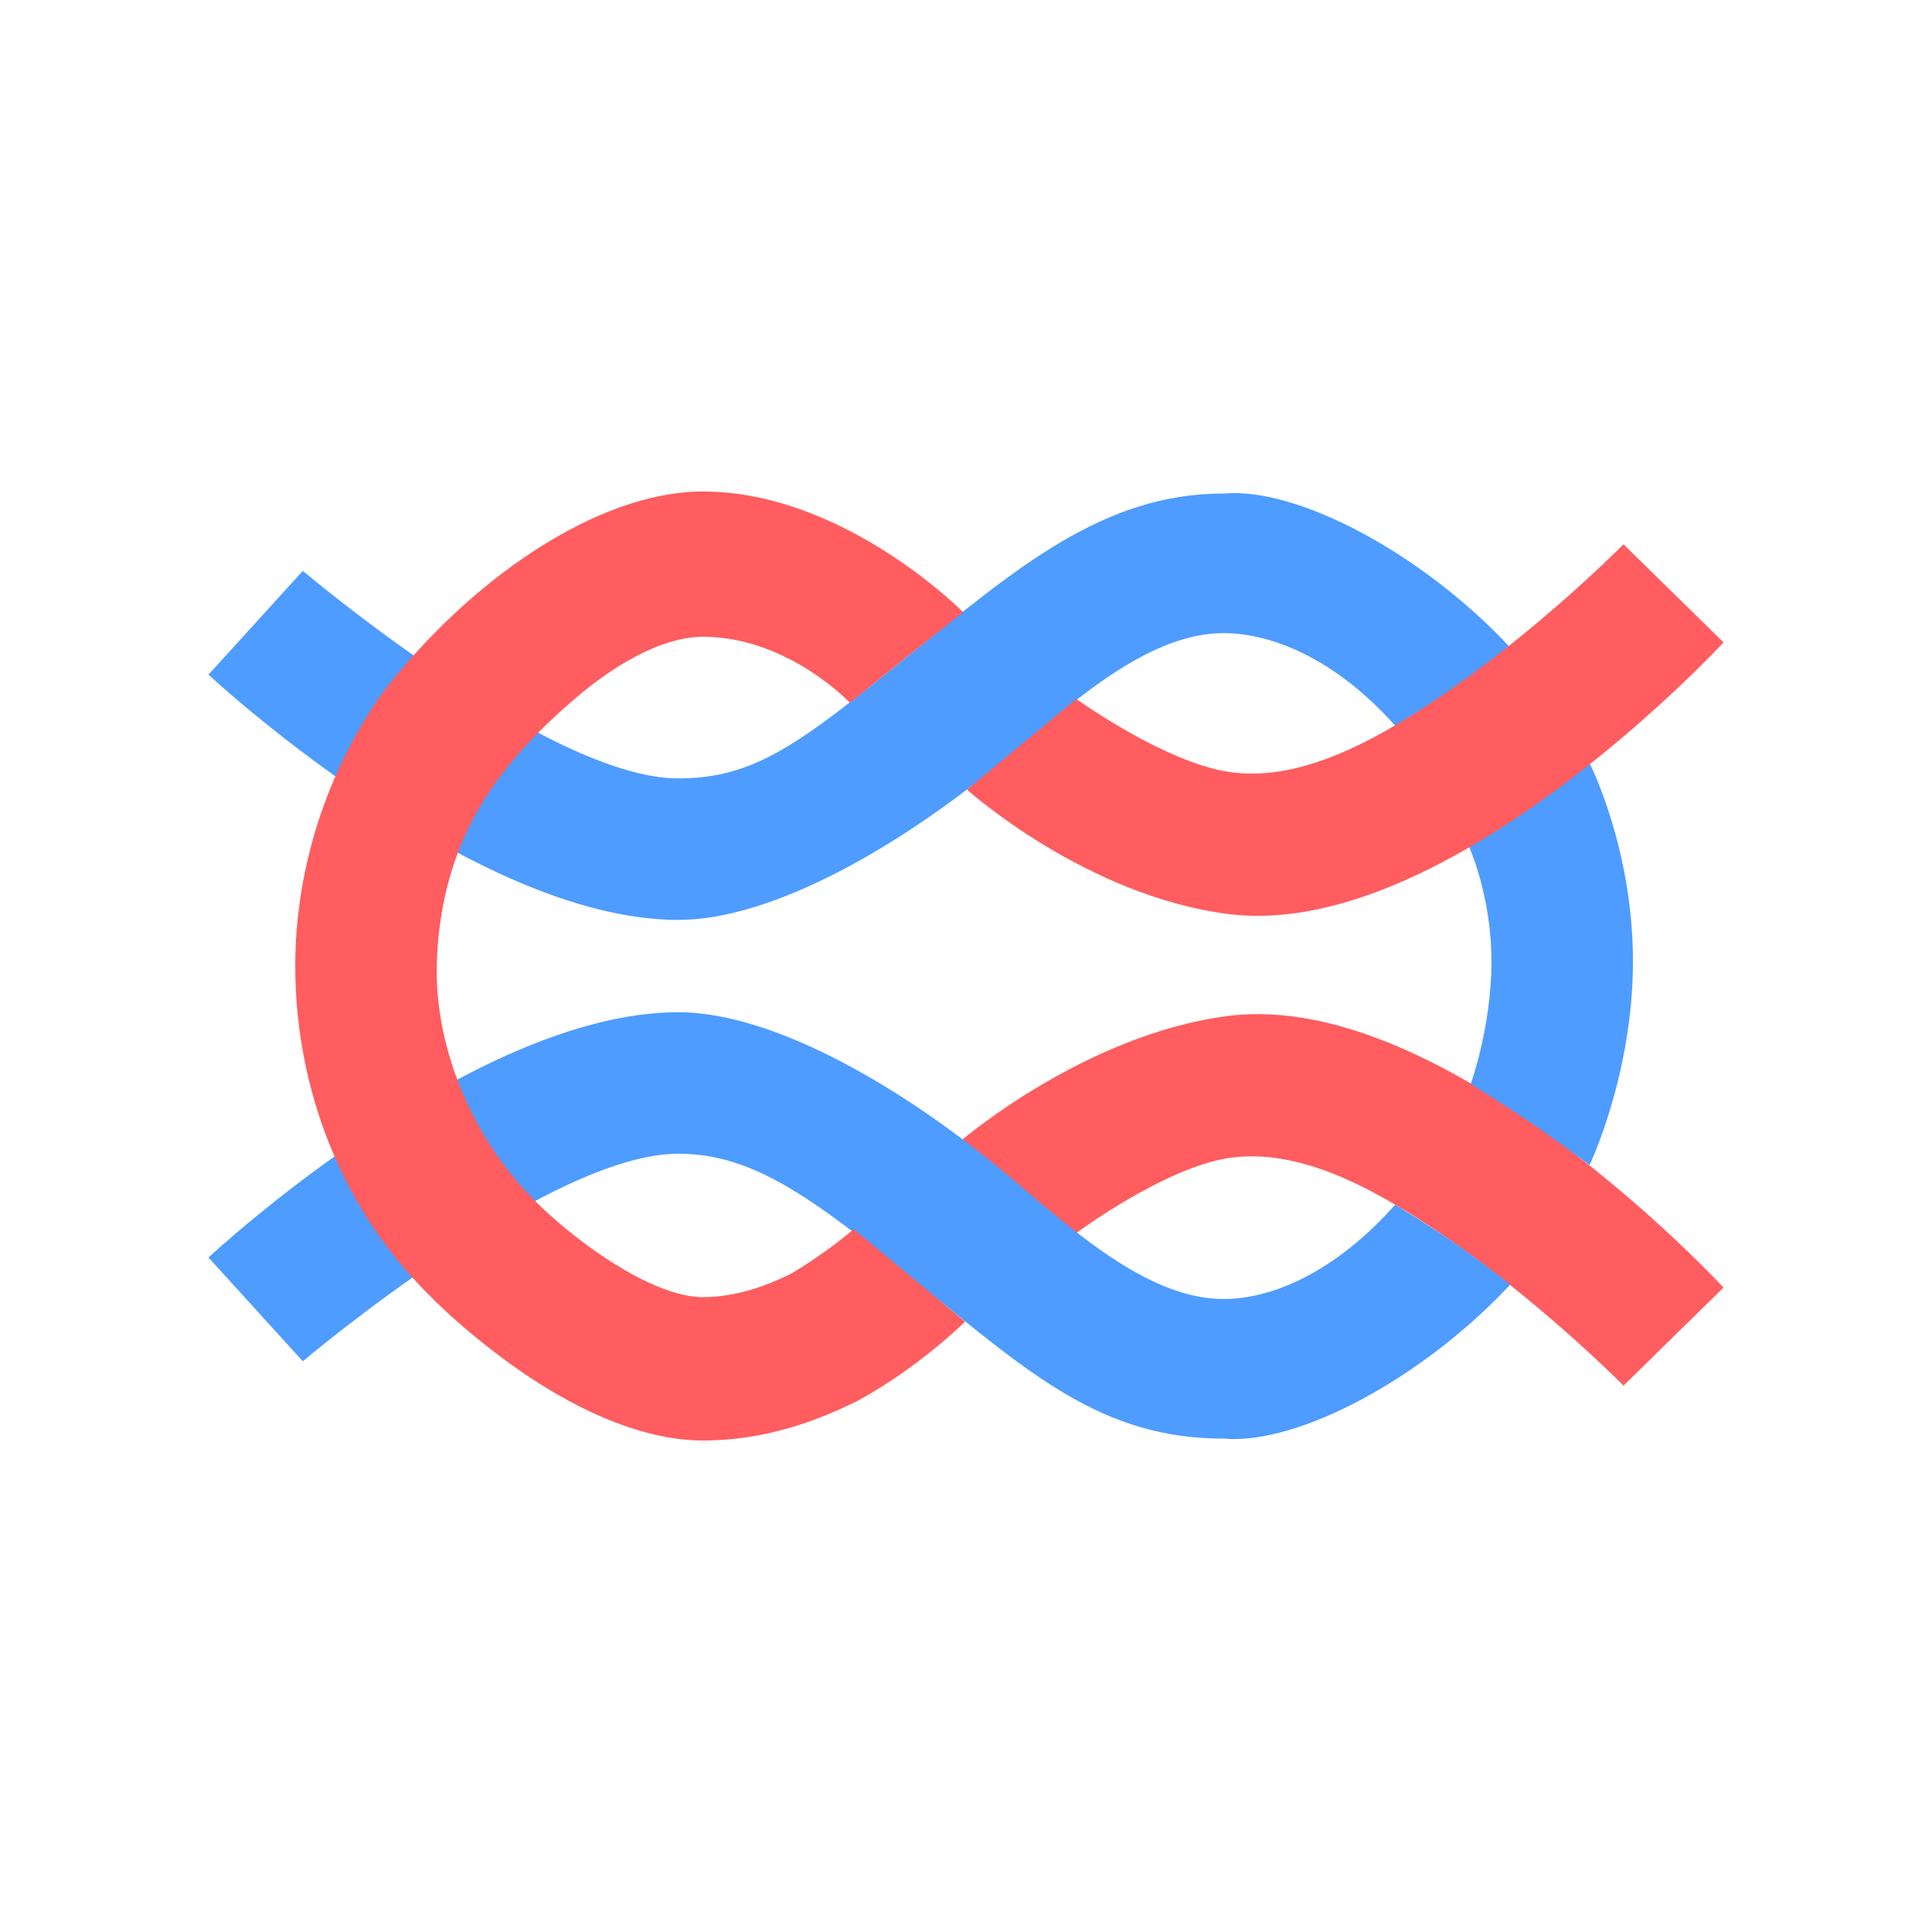
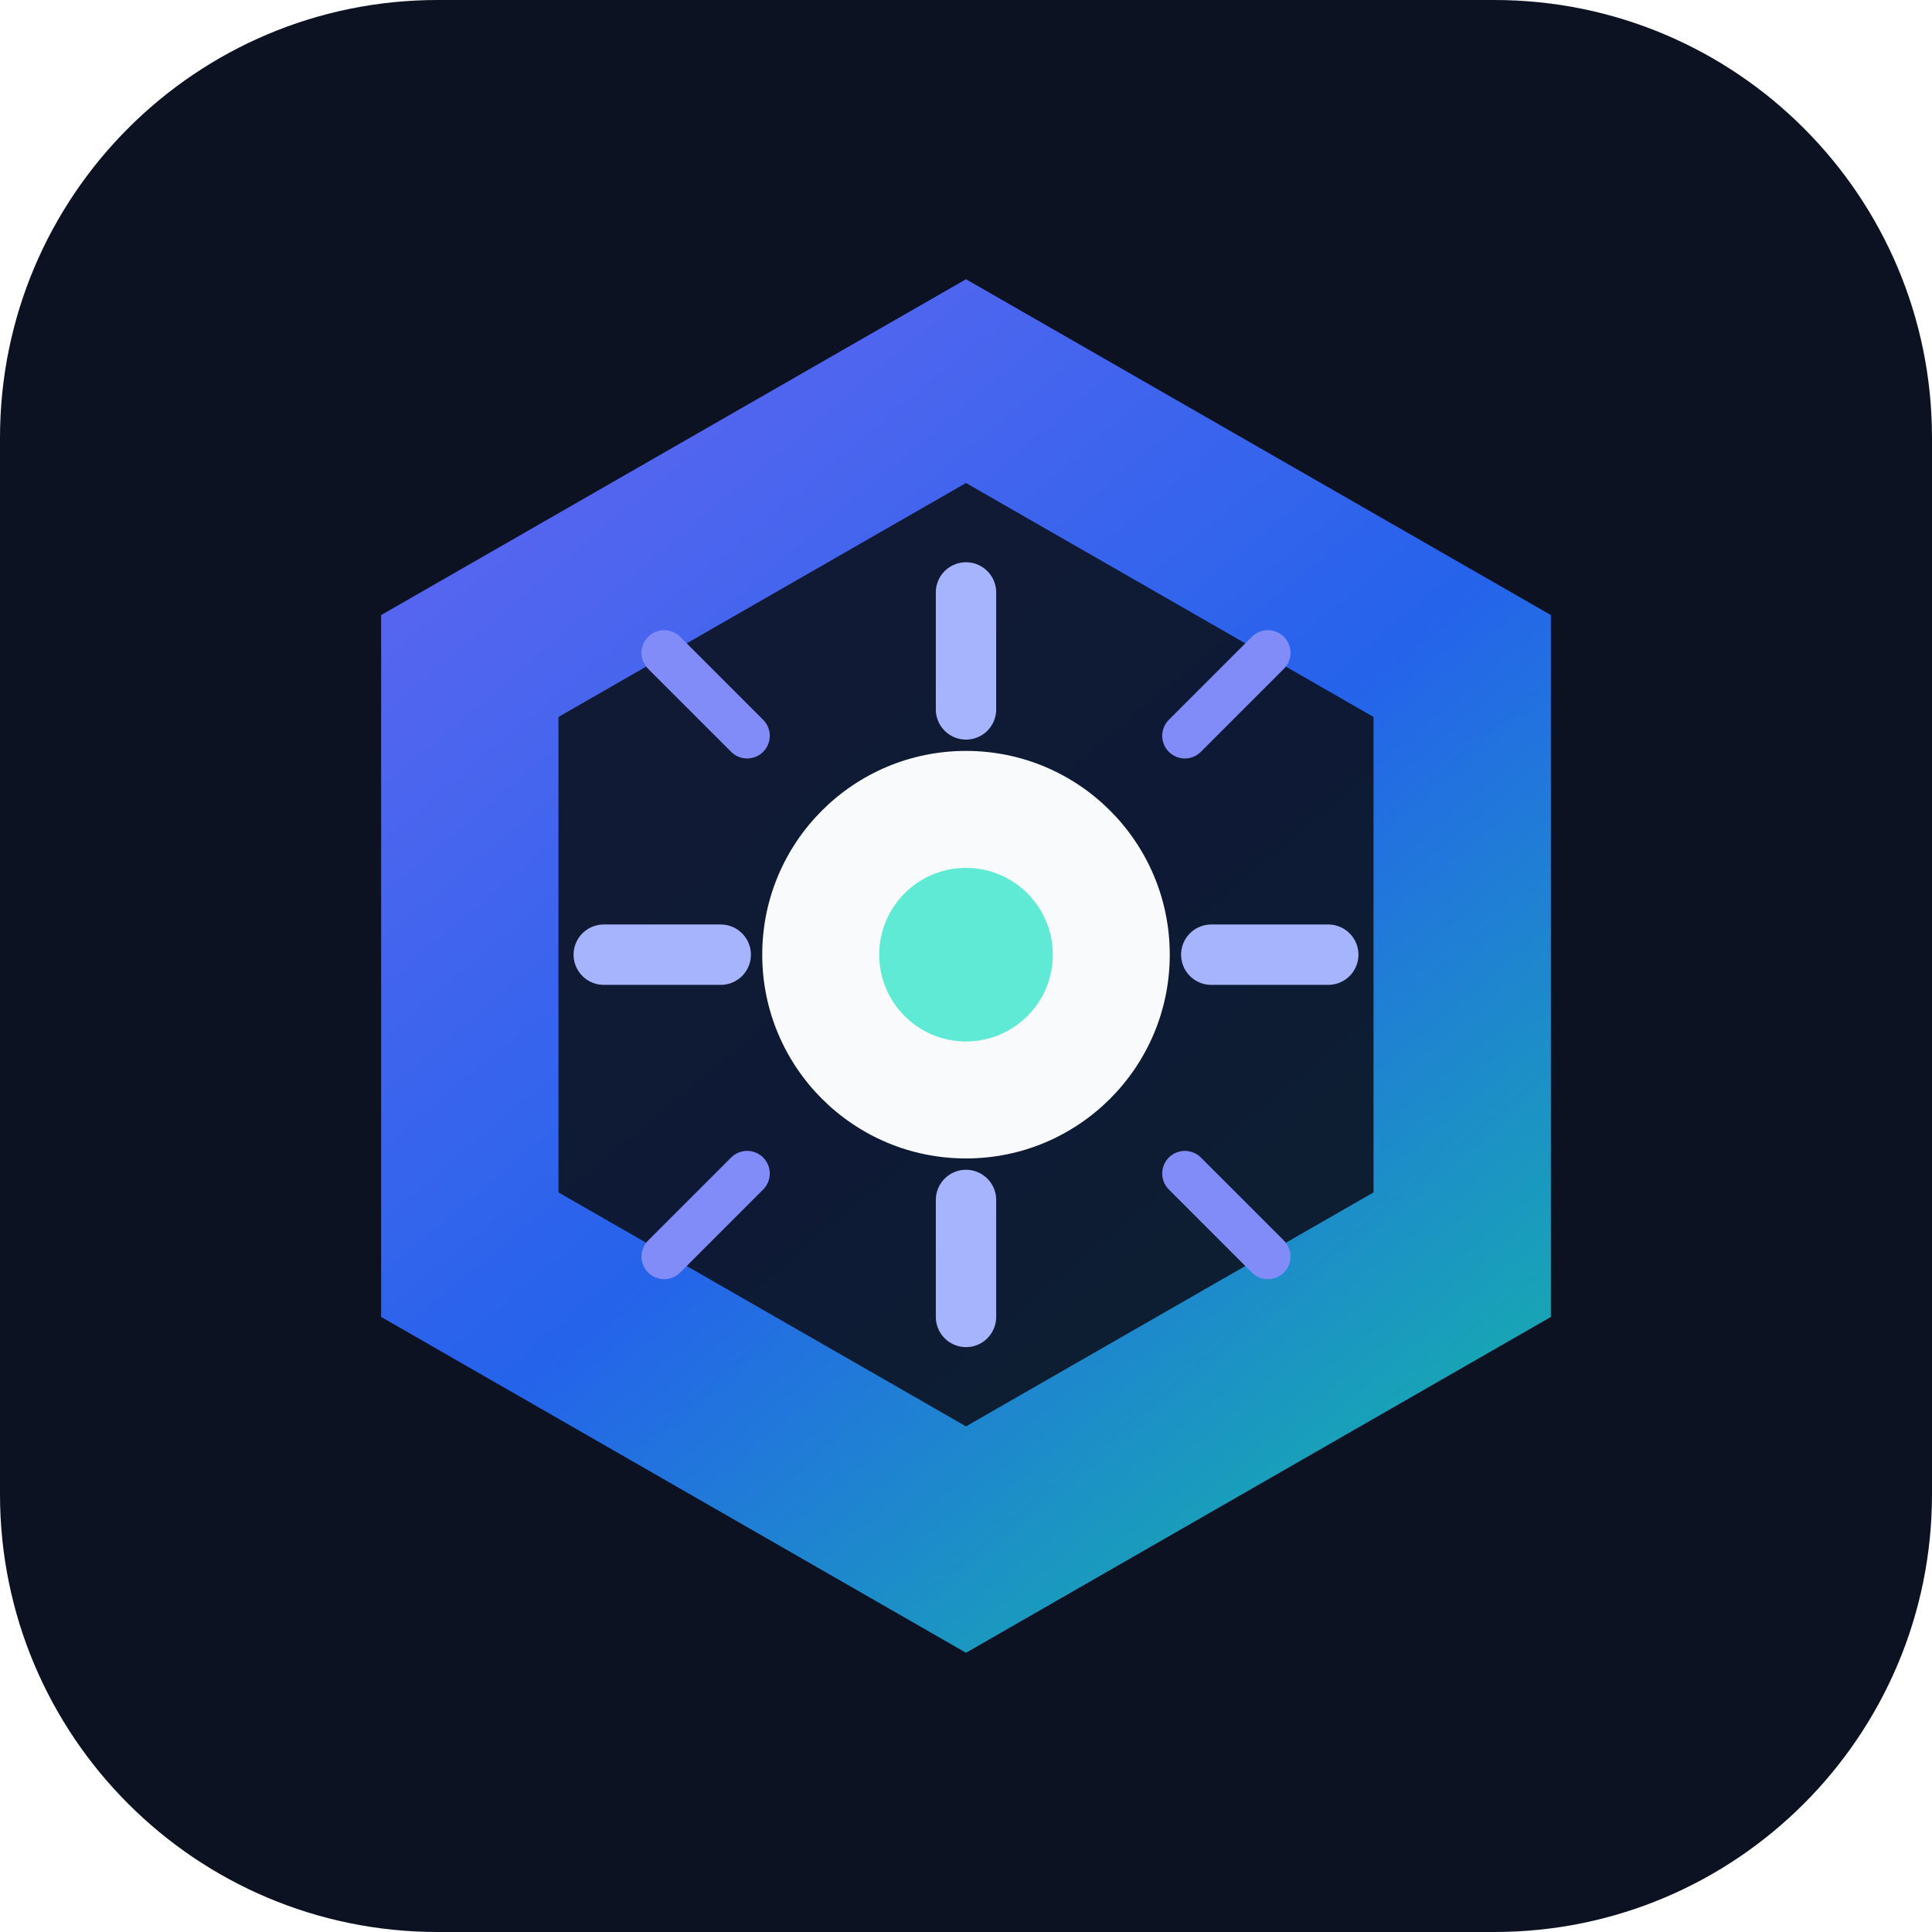
<svg xmlns="http://www.w3.org/2000/svg" width="512" height="512" viewBox="0 0 512 512" fill="none">
-   <path d="M254.75 302.25L285.25 326.75C285.25 326.75 308.587 309.418 325.75 306.875C343.75 304.208 362.954 314.244 380.75 326.208C407.629 344.279 430.25 367.208 430.25 367.208L456.75 341.208C456.75 341.208 383.686 262.047 325.75 269.208C287.75 273.905 254.75 302.25 254.75 302.25Z" fill="#FF5D5F" />
-   <path d="M80.25 151.286L55.25 178.786C55.25 178.786 124.902 243.786 179.75 243.786C204.75 243.786 239.419 224.201 269.25 198.757C286.25 184.257 305.25 167.786 324.25 167.786C337.021 167.786 353.866 174.551 369.75 192.316C369.75 192.316 380.003 186.168 386.25 181.75C391.74 177.868 399.896 171.25 399.896 171.25C377.047 146.864 343.998 129.038 324.25 130.786C292.25 130.79 269.25 150.711 240.75 173.75C212.25 196.789 200.25 206.286 179.75 206.286C145.25 206.286 80.25 151.286 80.25 151.286Z" fill="#4E9CFF" />
-   <path d="M80.25 360.75L55.25 333.25C55.25 333.25 124.902 268.25 179.75 268.25C204.75 268.25 239.419 287.835 269.25 313.279C286.25 327.779 305.25 344.25 324.25 344.25C337.083 344.25 353.799 337.207 369.75 319.25C369.75 319.25 379.339 325.161 385.25 329.25C391.328 333.455 400.25 340.407 400.25 340.407C377.39 364.987 344.1 383.007 324.25 381.25C292.25 381.246 273.25 364.289 244.75 341.25C216.25 318.211 200.25 305.75 179.75 305.75C145.25 305.75 80.25 360.75 80.25 360.75Z" fill="#4E9CFF" />
-   <path d="M406.25 213.25C399.745 217.746 389.25 224.25 389.25 224.25C389.25 224.25 395.25 237.25 395.25 254.75C395.25 272.25 389.75 287.25 389.75 287.25C389.75 287.25 399.172 293.135 405.25 297.25C411.564 301.525 421.25 308.75 421.25 308.75C421.25 308.75 432.75 284.75 432.75 254.75C432.75 224.75 421.25 202.25 421.25 202.25C421.25 202.25 412.226 209.12 406.25 213.25Z" fill="#4E9CFF" />
-   <path d="M256.25 209.25L285.25 185.25C285.25 185.25 308.587 202.04 325.75 204.583C343.75 207.25 362.954 197.214 380.75 185.25C407.629 167.179 430.25 144.25 430.25 144.25L456.75 170.25C456.75 170.25 383.686 249.411 325.75 242.25C287.75 237.553 256.25 209.25 256.25 209.25Z" fill="#FF5D5F" />
-   <path d="M186.255 130.25C223.755 130.25 255.25 162.25 255.25 162.25C255.25 162.25 246.487 169.155 240.75 173.75C234.775 178.536 225.25 186.25 225.25 186.25C225.25 186.25 208.755 168.75 186.255 168.75C177.028 168.75 165.039 174.292 152.255 185.25C142.391 193.705 132.129 204.216 125.255 217.25C119.31 228.52 116.068 241.802 115.755 255.75C115.361 273.269 121.571 291.634 131.755 306.25C138.58 316.046 146.726 323.418 155.255 329.75C166.323 337.968 177.865 343.75 186.255 343.75C195.217 343.75 203.274 340.635 209.255 337.75C218.755 332.25 226.25 325.75 226.25 325.75L255.75 350.25C255.75 350.25 243.75 362.25 227.255 371.25C216.595 376.507 202.895 381.75 186.255 381.75C169.626 381.75 150.315 372.915 132.255 359.25C120.579 350.416 109.135 339.948 100.255 327.25C85.701 306.438 78.2 281.118 78.25 255.75C78.301 230.065 86.582 204.625 101.255 183.75C124.255 153.75 158.273 130.25 186.255 130.25Z" fill="#FF5D5F" />
+   <rect width="512" height="512" rx="116" fill="#0C1222" />
+   <path d="M256 74L411 163V349L256 438L101 349V163L256 74Z" fill="url(#control-gradient)" />
+   <path d="M256 128L364 190V316L256 378L148 316V190L256 128Z" fill="#0C1222" fill-opacity=".9" />
+   <circle cx="256" cy="253" r="54" fill="#F8FAFC" />
+   <circle cx="256" cy="253" r="23" fill="#5EEAD4" />
+   <path d="M256 157V188M256 318V349M160 253H191M321 253H352" stroke="#A5B4FC" stroke-width="16" stroke-linecap="round" />
+   <path d="M176 173L198 195M314 311L336 333M336 173L314 195M198 311L176 333" stroke="#818CF8" stroke-width="12" stroke-linecap="round" />
+   <defs>
+     <linearGradient id="control-gradient" x1="115" y1="89" x2="396" y2="424" gradientUnits="userSpaceOnUse">
+       <stop stop-color="#6366F1" />
+       <stop offset=".52" stop-color="#2563EB" />
+       <stop offset="1" stop-color="#14B8A6" />
+     </linearGradient>
+   </defs>
</svg>
